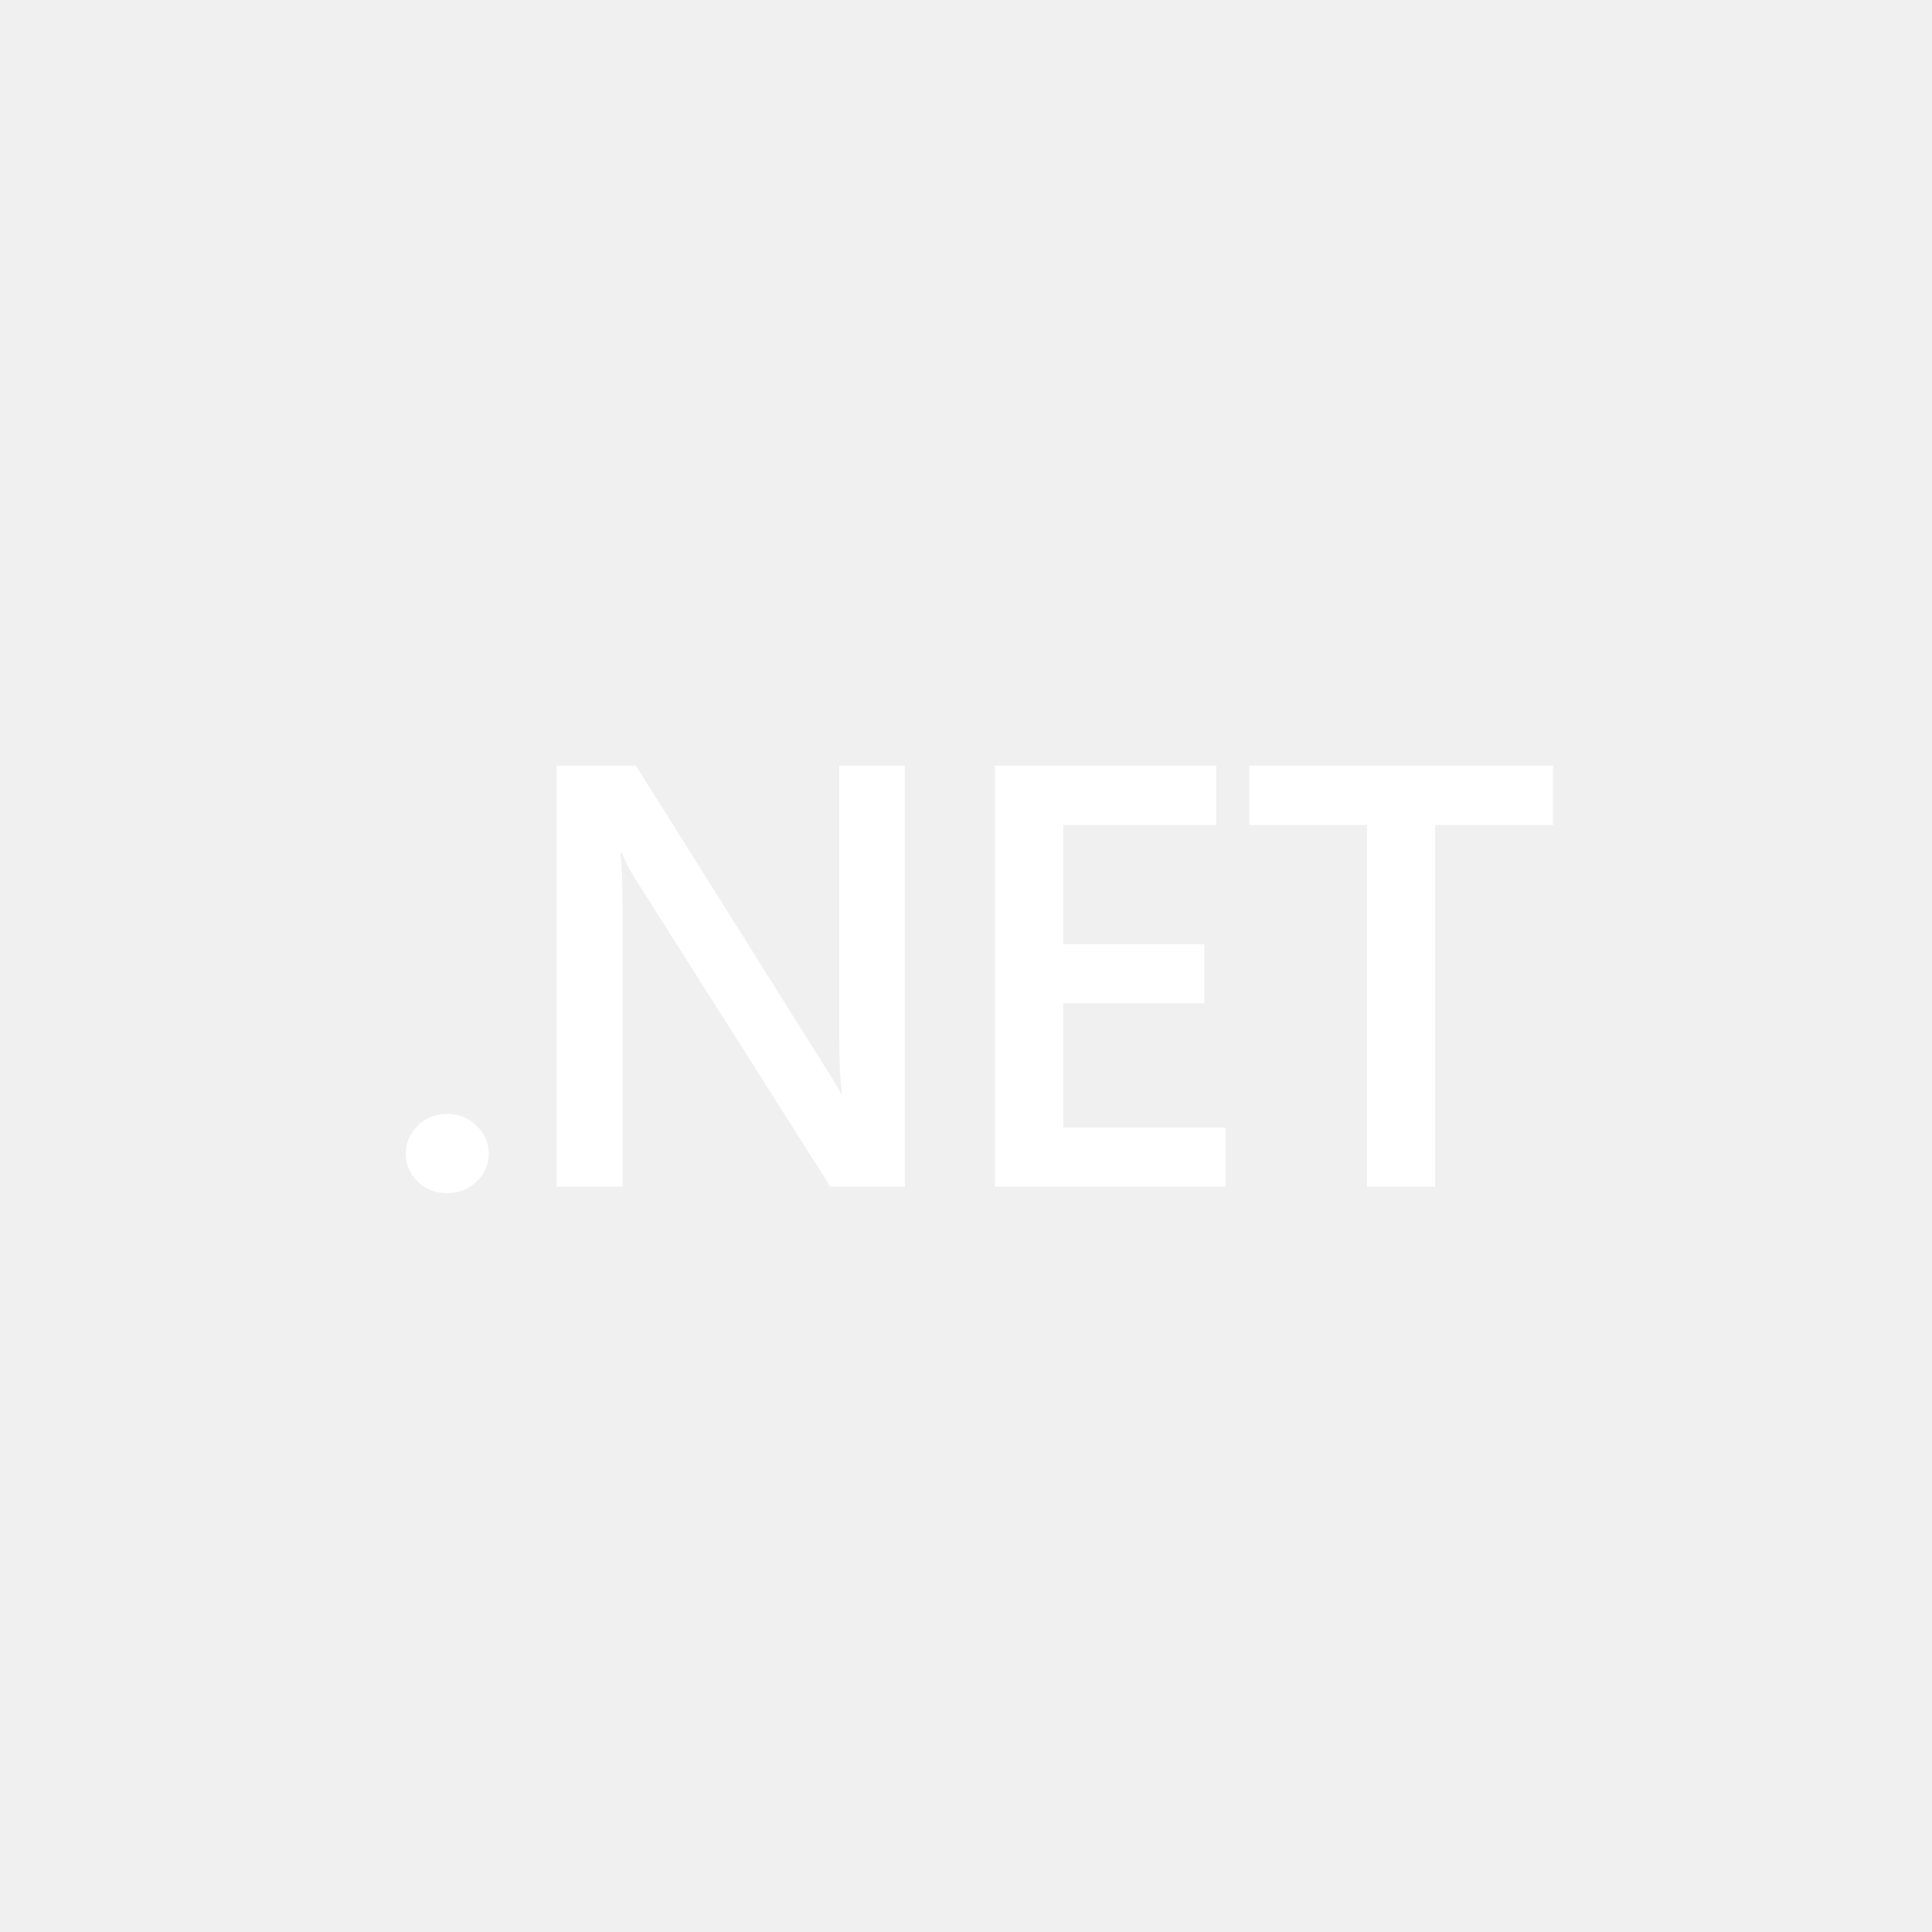
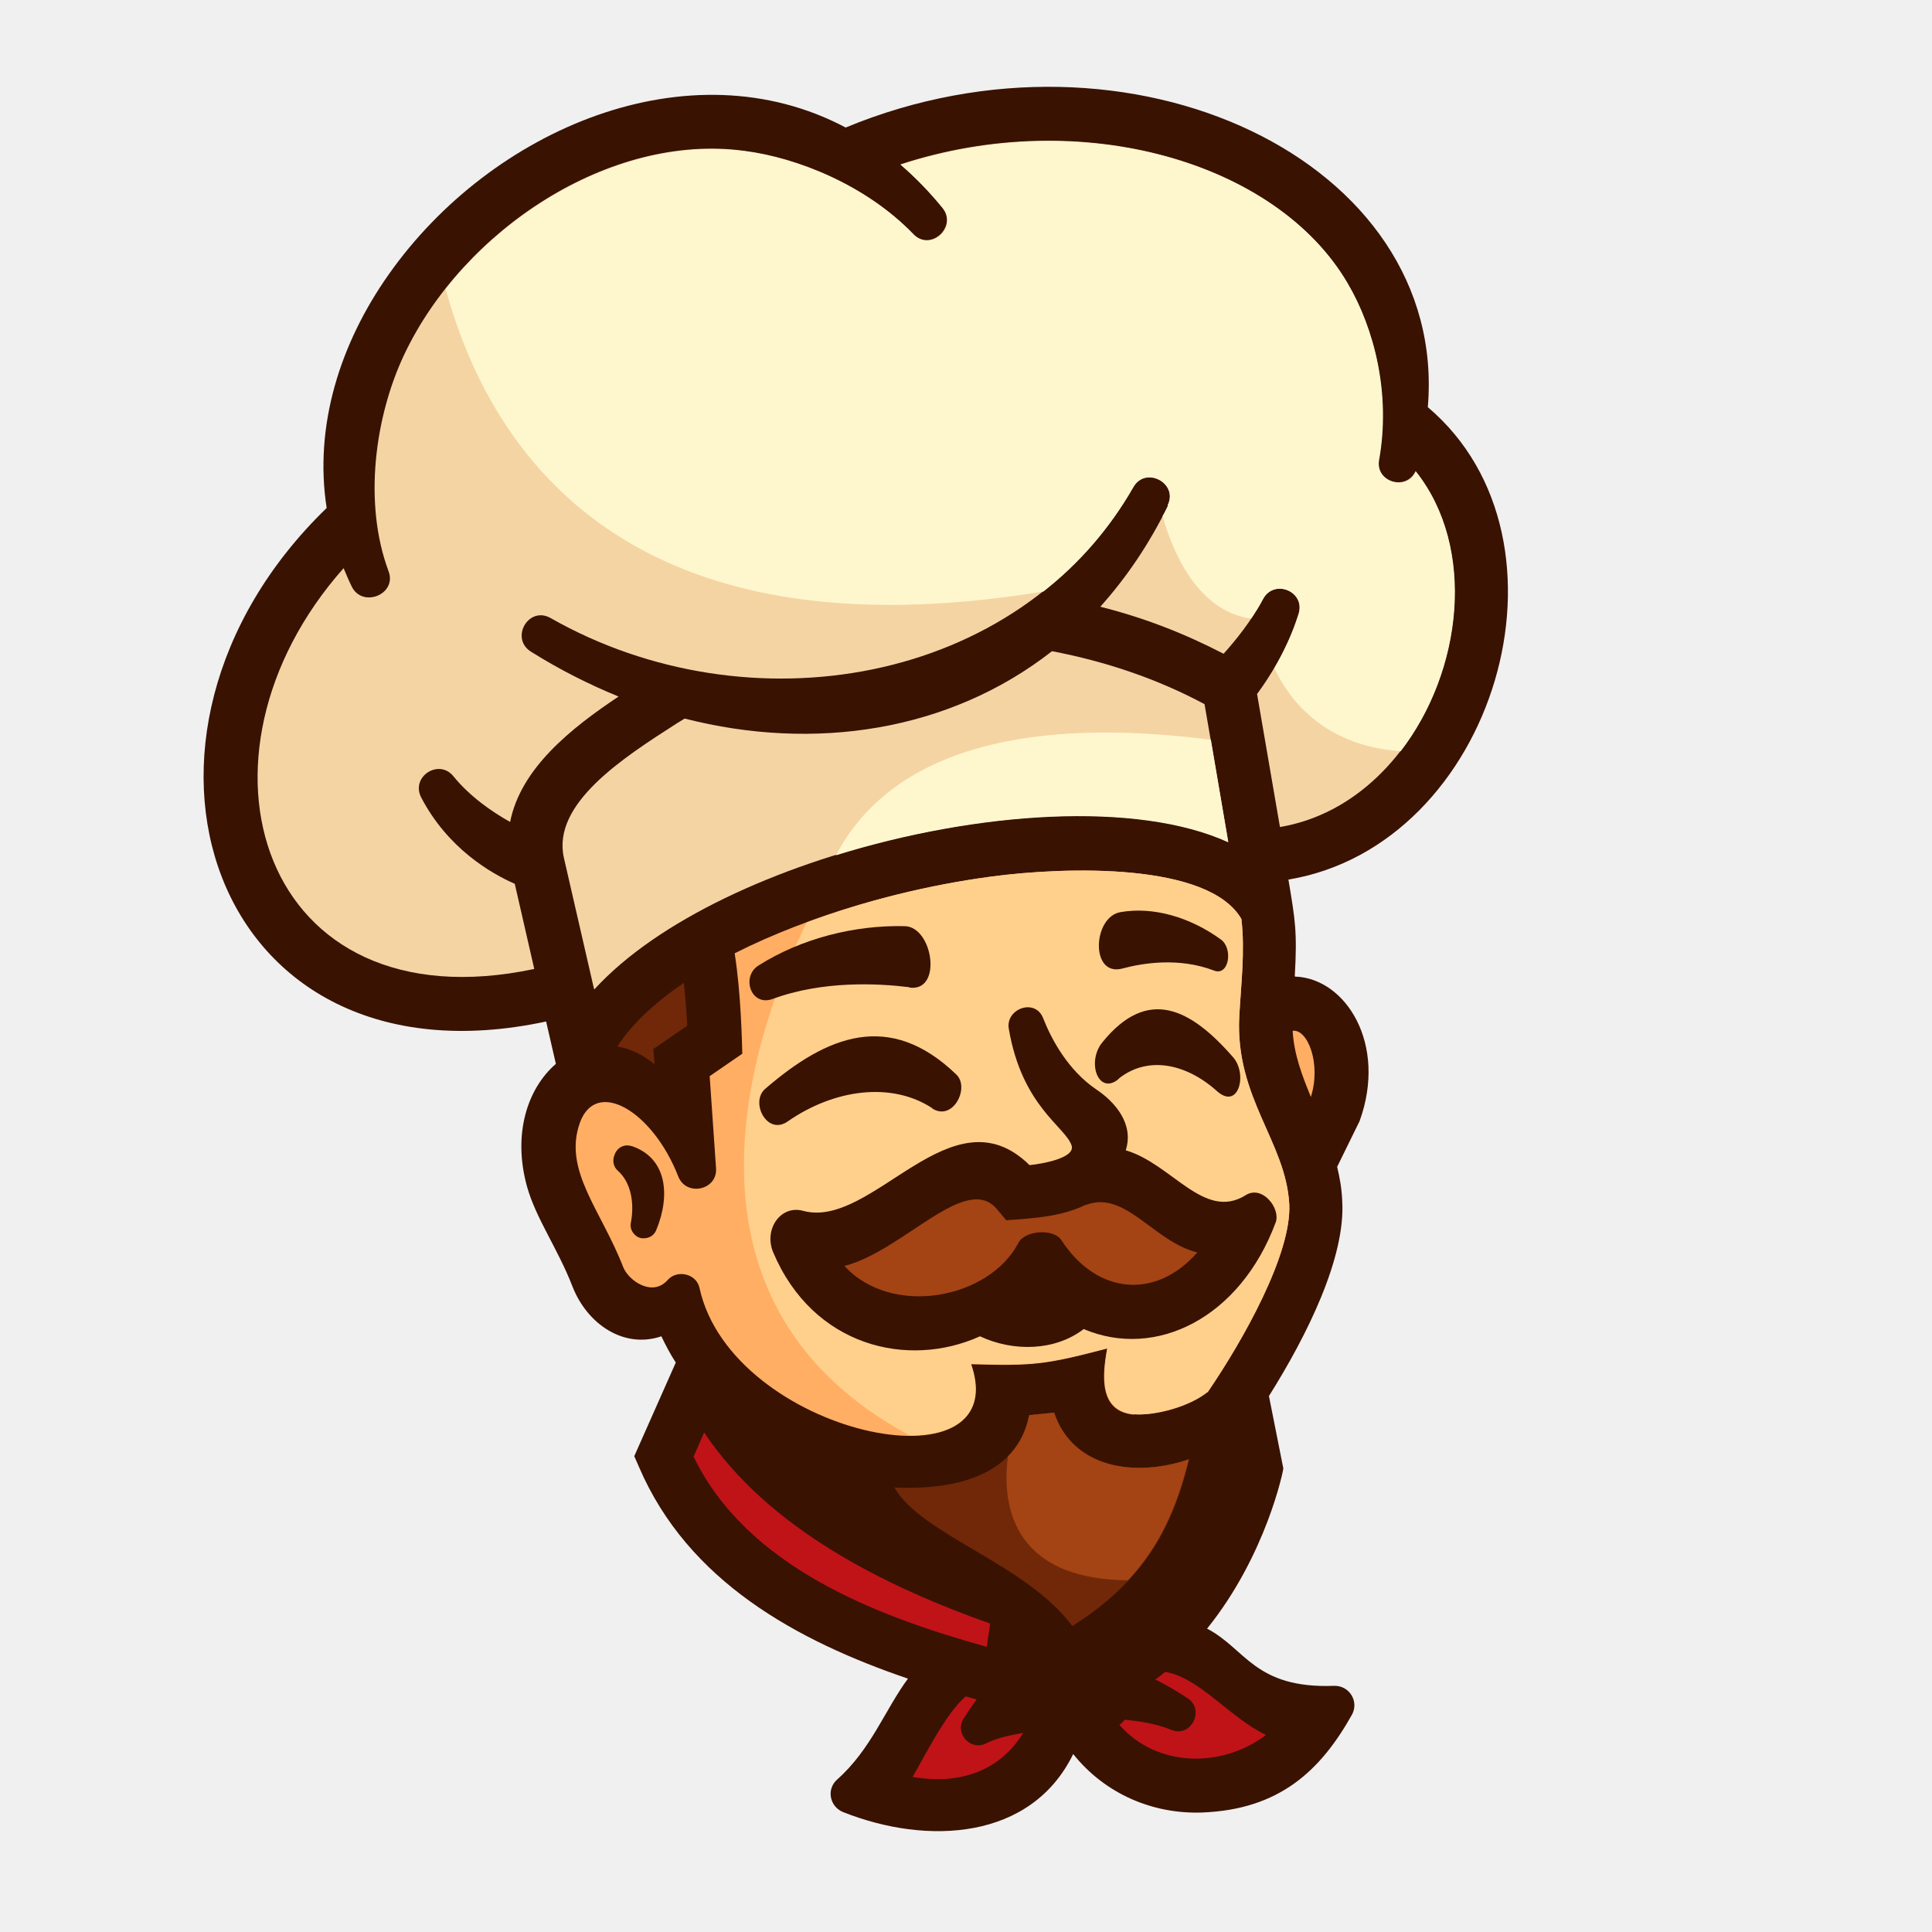
- <svg xmlns="http://www.w3.org/2000/svg" width="456" height="456" viewBox="0 0 456 456" version="1.1" xml:space="preserve" style="fill-rule:evenodd;clip-rule:evenodd;stroke-linejoin:round;stroke-miterlimit:2;">
-   <path d="m 105.5,281.609 c -2.703,0 -5.001,-0.9 -6.893,-2.702 -1.892,-1.848 -2.838,-4.042 -2.838,-6.582 0,-2.587 0.946,-4.804 2.838,-6.652 1.892,-1.848 4.19,-2.772 6.893,-2.772 2.748,0 5.068,0.924 6.96,2.772 1.937,1.848 2.906,4.064 2.906,6.652 0,2.54 -0.968,4.734 -2.906,6.582 -1.892,1.802 -4.212,2.702 -6.96,2.702 z" style="fill:#ffffff;fill-rule:nonzero;stroke-width:0.838" />
-   <path d="M 213.561,280.084 H 195.99 L 149.7,207.054 c -1.171,-1.848 -2.14,-3.765 -2.906,-5.751 h -0.406 c 0.361,2.125 0.541,6.675 0.541,13.65 v 65.132 h -15.543 v -99.36 h 18.719 l 44.737,71.298 c 1.892,2.957 3.109,4.989 3.649,6.098 h 0.27 c -0.45,-2.632 -0.676,-7.09 -0.676,-13.373 v -64.023 h 15.476 z" style="fill:#ffffff;fill-rule:nonzero;stroke-width:0.838" />
-   <path d="m 289.251,280.084 h -54.401 v -99.36 h 52.238 v 13.997 h -36.154 v 28.131 h 33.316 v 13.927 h -33.316 v 29.378 h 38.316 z" style="fill:#ffffff;fill-rule:nonzero;stroke-width:0.838" />
-   <path d="M 366.565,194.721 H 338.722 v 85.363 h -16.084 v -85.363 h -27.775 v -13.997 h 71.701 z" style="fill:#ffffff;fill-rule:nonzero;stroke-width:0.838" />
+ <svg xmlns="http://www.w3.org/2000/svg" id="Layer_1" version="1.1" viewBox="0 0 456 456">
+   <defs>
+     <style>
+       .st0 {
+         fill: #702808;
+       }
+ 
+       .st1 {
+         fill: #f5d4a4;
+       }
+ 
+       .st2 {
+         fill: #391202;
+       }
+ 
+       .st3 {
+         fill: #a44314;
+       }
+ 
+       .st4 {
+         fill: #ffae63;
+       }
+ 
+       .st5 {
+         fill: #c01317;
+       }
+ 
+       .st6 {
+         fill: #ffd08c;
+       }
+ 
+       .st7 {
+         fill: #fef7ce;
+       }
+     </style>
+   </defs>
+   <path class="st2" d="M305.7,230.5c11.9.4,21.8,15.9,15.2,34.1l-5.3,10.8c.6,2.5,1.1,5.2,1.2,8.1.8,13.3-8.3,31.7-17.3,46l3.4,17.1c0,.4-4,20.4-18,37.8,9.1,4.7,11.2,14.2,30,13.5,3.6-.1,5.9,3.7,4.2,6.8-7.4,13.2-17.1,22.4-35.4,23.1-11.5.4-22.8-4.3-30.4-13.8-9.9,20.3-34.4,21.6-54.3,13.7-3.2-1.3-4-5.4-1.4-7.7,8-7.1,11.3-16.5,16.7-23.8-26.1-8.9-51.9-22.9-63.5-50l-1.1-2.5,9.8-22.1c-1.3-2-2.4-4.1-3.4-6.2-8.8,3-17.5-2.8-21-11.8-3.4-8.8-8.6-16-10.7-23.5-3.5-12.6.2-23.3,6.8-29l-2.3-10c-79.4,17-107.4-67.4-51.8-121.2-3-19.3,3.1-38.8,14.7-55.2,24.1-34.2,70.8-54.2,107.8-34.6,67.1-27.8,142.3,7.9,137.4,66,37.3,31.6,15.8,103.4-32.9,111.5,1.6,9.6,2.1,12.3,1.5,22.8h0Z" />
+   <path class="st0" d="M161.5,231.9c-6.9,4.7-12.4,9.8-15.8,15.1,3,.5,6,1.9,8.8,4.2l-.3-3.6,8-5.5c-.1-2.6-.4-6.3-.8-10.2h0Z" />
+   <path class="st1" d="M140.3,233.5c29.8-32.6,113.2-51.4,149.6-34.8l-5.6-32.5c-11.2-6-23.4-10.1-36-12.5-24.3,19-56.2,23.7-86.7,15.9l-1.8,1.1h0c-12.8,8.2-29.6,19-26.7,31.8l7.1,30.9h0Z" />
+   <path class="st7" d="M197.2,201.9c33.5-10.4,71.2-12.9,92.7-3.1l-4.1-24.2c-55.8-7.1-79.1,9.3-88.5,27.3h0Z" />
+   <path class="st4" d="M267.7,333.8c4.4.3,10.3-1.2,17.4-5.3,8.2-12,19.8-32.5,19.2-44.3-.8-14.7-12.8-25.1-11.8-44.3.4-7.4,1.4-15.4.5-23-7.7-13.3-41.1-12.4-59.1-10-20.6,2.8-42.7,9.1-60.5,18.1,1.5,9.6,1.7,20.4,1.8,23.7l-7.7,5.3,1.5,21.7c.4,5.2-7,6.8-8.9,2-6-15.4-19.3-23.3-23.2-12.8-4.1,11.3,5,20.7,10.2,34.2,1.3,3.2,6.9,7.1,10.5,3,2.2-2.5,6.8-1.5,7.5,1.9,7.6,34.7,74.6,48.6,64,18,14.7.4,17.3.2,32.2-3.7-1.2,6.6-1.9,14.9,6.4,15.6h0Z" />
+   <path class="st6" d="M267.7,333.8c5.2.4,13.3-1.9,17.4-5.3,8.2-12,19.8-32.5,19.2-44.3-.8-14.7-12.8-25.1-11.8-44.3.4-7.4,1.4-15.4.5-23-7.7-13.3-41.1-12.4-59.1-10-14.4,1.9-29.6,5.6-43.5,10.8-11.4,23.3-36.2,88.6,24.3,121.1,11.1,0,18.6-5.1,14.5-16.9,14.7.4,17.3.2,32.2-3.7-1.2,6.6-1.9,14.9,6.4,15.6h0Z" />
+   <path class="st0" d="M280.7,344.4c-12.9,4.4-27.5,2.1-31.9-11l-5.9.6c-1.4,7.5-7.6,18.1-31.8,17.1,6.5,11.3,31,17.9,42,32.7,16.4-10.4,23.5-22.5,27.6-39.4h0Z" />
+   <path class="st3" d="M280.7,344.4c-12.9,4.4-27.5,2.1-31.9-11l-5.9.6c-.6,3.1-1.9,6.6-5,9.7-1.4,10.6.3,29,28.3,29.3,7.5-8,11.6-17.2,14.4-28.7h0Z" />
+   <path class="st5" d="M232.9,388.7l.8-5.5c-24.6-8.7-52.3-22.3-67.5-45.1l-2.5,5.7c12.6,26,43,37.6,69.2,44.9h0Z" />
+   <path class="st5" d="M227.9,400.4c-4.7,4.1-9.5,13.8-12.5,19,11.5,2,20.8-1.7,26.1-10.4-3.2.6-6,1.1-8.8,2.5-3.6,1.8-7.4-2.3-5.3-5.8,1.2-1.9,2.3-3.5,3.1-4.6-.9-.2-1.7-.5-2.6-.7h0Z" />
+   <path class="st5" d="M272.7,396.4c2.3,1.2,4.9,2.6,7.7,4.5,4,2.7.7,9.3-3.9,7.4-3.9-1.6-8.1-2.1-11-2.4-.4.4-.8.9-1.3,1.2,8.8,10.1,24.2,10.3,34.6,2.4-8.7-4.2-15.6-13.5-23.8-14.9-.7.6-1.4,1.2-2.2,1.7h0Z" />
+   <path class="st4" d="M309.4,258.9c2.5-7.9-.8-16.1-4.3-15.6.3,5.5,2.2,10.5,4.3,15.6Z" />
+   <path class="st1" d="M275.7,119.3c-4.5,9.2-9.9,17.1-16,23.9,10.3,2.6,19.6,6.2,29.1,11.1,2.8-3.1,6.6-7.8,9.3-12.9,2.6-4.9,10.1-1.8,8.4,3.5-2.6,8.4-7.2,15.4-9.8,18.9l5.4,31.4c35.6-6,53.3-57.1,32-84-2.2,4.8-9.6,2.5-8.7-2.7,2.8-15.6-1.1-31-7.4-41.7-16.7-28.6-62.7-42-105.5-28,3.5,3,6.8,6.4,9.9,10.2,3.7,4.5-2.8,10.5-6.9,6.2-11.1-11.5-27.3-18-39.8-19.6-31.8-4.3-66.4,18.7-80.3,48.1-6.9,14.6-9.7,35-3.7,51.1,2.1,5.5-6.2,8.8-8.7,3.6-.7-1.4-1.3-2.9-1.9-4.3-39.5,44.5-19.7,108.3,45,94.6l-4.6-20.1c-5.5-2.4-15.8-8.3-22.1-20.4-2.5-4.9,4.2-9.2,7.6-5,3.9,4.8,9.1,8.4,13.4,10.8,2.5-12.6,14.2-22,25.6-29.6-7.1-2.9-14-6.4-20.7-10.6-5-3.2-.5-10.9,4.7-7.9,46.6,26.5,110.4,16,137.5-31,2.9-5.1,10.7-.9,8.1,4.3h0Z" />
+   <path class="st7" d="M275.7,119.3c-.4.9-.8,1.7-1.3,2.5,2.3,8.2,8.1,22.4,20.9,24.2,1-1.5,2-3,2.8-4.6,2.6-4.9,10.1-1.8,8.4,3.5-1.5,4.9-3.7,9.3-5.7,12.8,2.8,6.1,10.7,18.3,29.8,19.6,14.6-18.9,17.9-48,3.6-66-2.2,4.8-9.6,2.5-8.7-2.7,2.8-15.6-1.1-31-7.4-41.7-16.7-28.6-62.7-42-105.5-28,3.5,3,6.8,6.4,9.9,10.2,3.7,4.5-2.8,10.5-6.9,6.2-11.1-11.5-27.3-18-39.8-19.6-25.9-3.5-53.7,11.1-70.6,32.5,10.8,39.6,43.7,87.4,141.1,71.4,8.4-6.6,15.6-14.8,21.2-24.6,2.9-5.1,10.7-.9,8.1,4.3h0Z" />
+   <path class="st2" d="M255.9,313.6c-6.8,5.3-16.7,5.5-24.6,1.8-17,7.7-39.4,2.4-48.8-19.8-2.3-5.5,1.8-11.3,7.1-9.8,16.4,4.4,35-28.9,53.4-10.8,3-.3,11-1.7,9.9-4.7-1.5-4.4-11.7-9.2-14.8-27.5-.8-4.7,6.2-7.3,8.1-2.5,2,5.1,5.9,12.3,12.5,16.8,4.5,3,9,8.2,7,14.4,10.9,3.2,18.5,16.7,28.3,10.6,3.9-2.5,8.3,3.1,7.1,6.4-8.4,22.6-28.3,32.4-45.3,25.2h0Z" />
+   <path class="st2" d="M220.1,261.6c-9.7-6.4-23.3-4.5-34.2,3.1-4.9,3.4-8.9-4.6-5.3-7.7,14.7-12.7,29.4-18.5,45.1-3.4,3.3,3.1-.8,11.2-5.7,8h0Z" />
+   <path class="st2" d="M214.6,233c-7.4-.9-20.4-1.6-32.3,2.8-5.1,1.8-7.4-5.3-3.3-7.9,10.1-6.4,22.7-9.6,34.6-9.3,6.6.2,8.9,15.5,1.1,14.5h0Z" />
+   <path class="st2" d="M263.9,254.7c6.7-5.5,15.8-3.9,23.3,2.8,5.1,4.6,7.3-3.9,3.9-7.9-10.1-11.6-20.2-16.8-30.9-3.6-3.8,4.6-1,12.6,3.8,8.7h0Z" />
+   <path class="st2" d="M264.9,228.6c4.8-1.3,13.4-2.7,21.7.5,3.5,1.3,4.5-5.3,1.5-7.4-7.2-5.2-15.9-7.8-23.7-6.4-6.5,1.2-7.1,15.3.5,13.3h0Z" />
+   <path class="st3" d="M256.4,284.3c-5.6,2.7-11.3,3.2-18.9,3.7l-2.1-2.5c-7.3-9-22.1,9.7-36.1,13.3,11.2,12.2,34.2,7.8,41.1-5.5,1.5-2.9,8.3-3.4,10.1-.6,8.4,12.9,22.3,14.1,32.1,2.9-10.3-2.5-17-14.8-26.3-11.2h0Z" />
+   <path class="st2" d="M149.1,270.5c8.3,2.8,9.2,11.6,5.8,19.8-.4,1-1.2,1.7-2.3,1.9h0c-1.1.2-2,0-2.8-.8s-1.1-1.8-.9-2.8c.9-4.7,0-9.6-3.1-12.3-1-.9-1.3-2.3-.8-3.6l.2-.5c.7-1.5,2.3-2.2,3.8-1.7h0Z" />
</svg>
